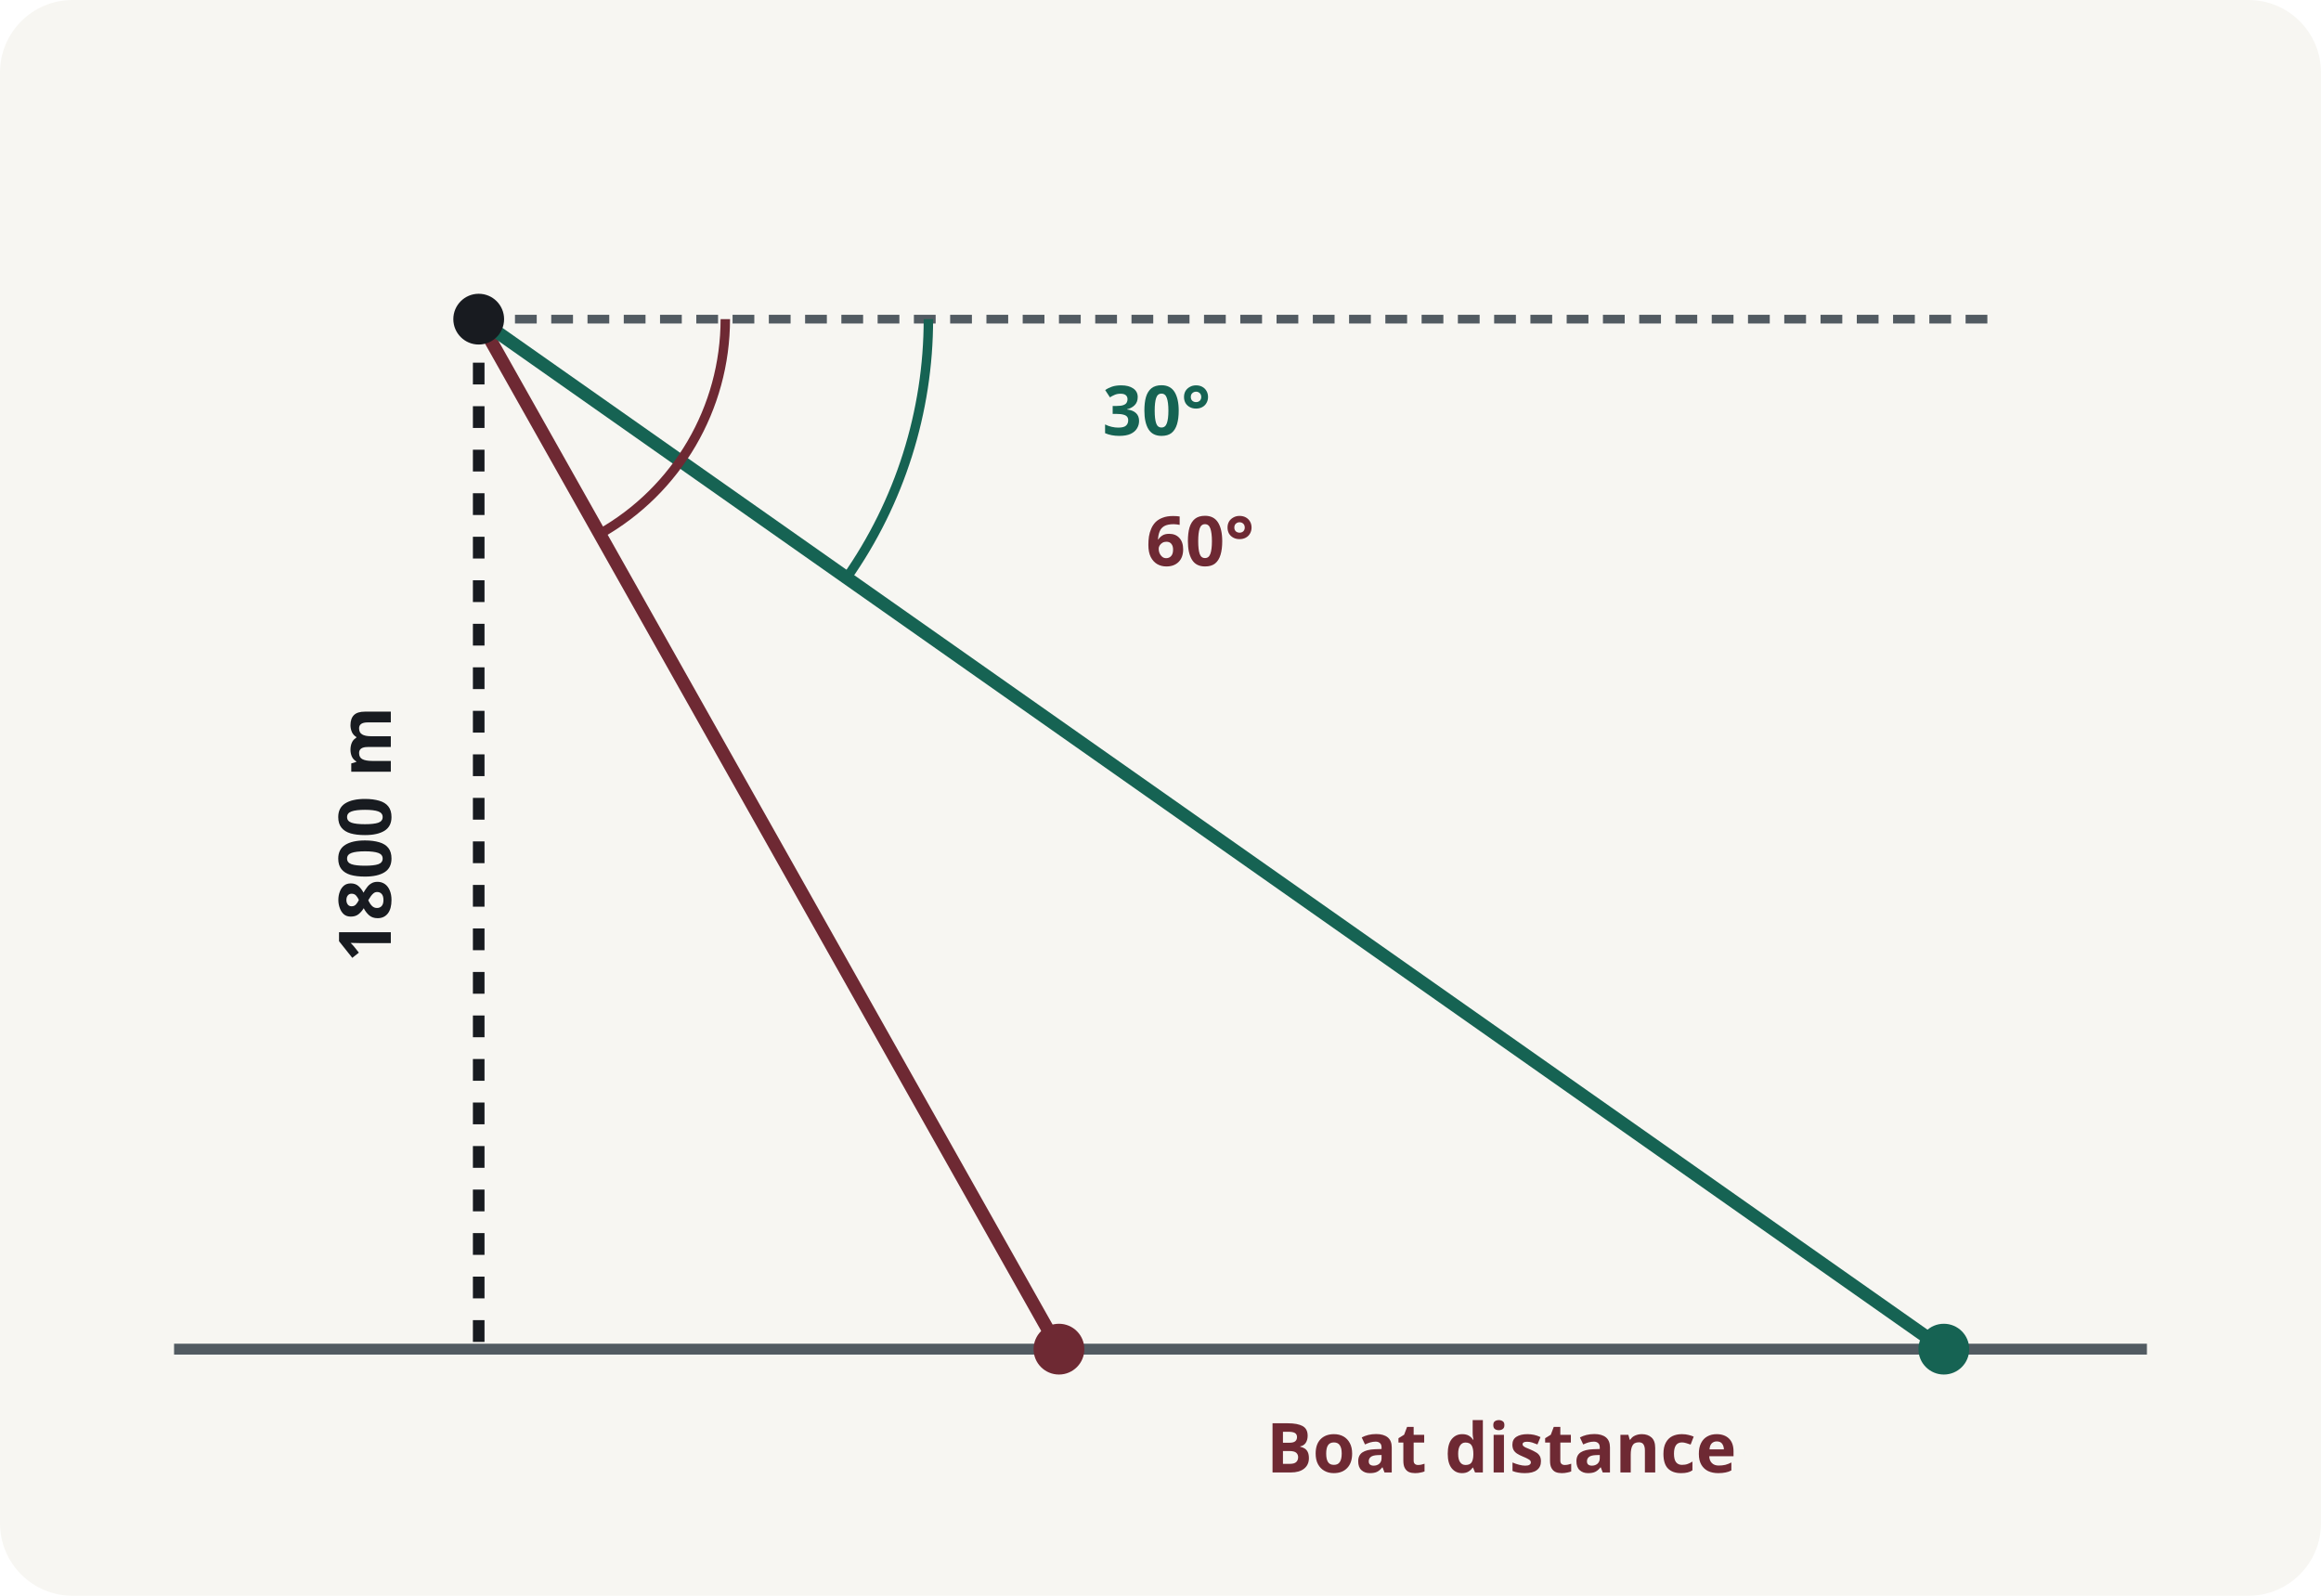
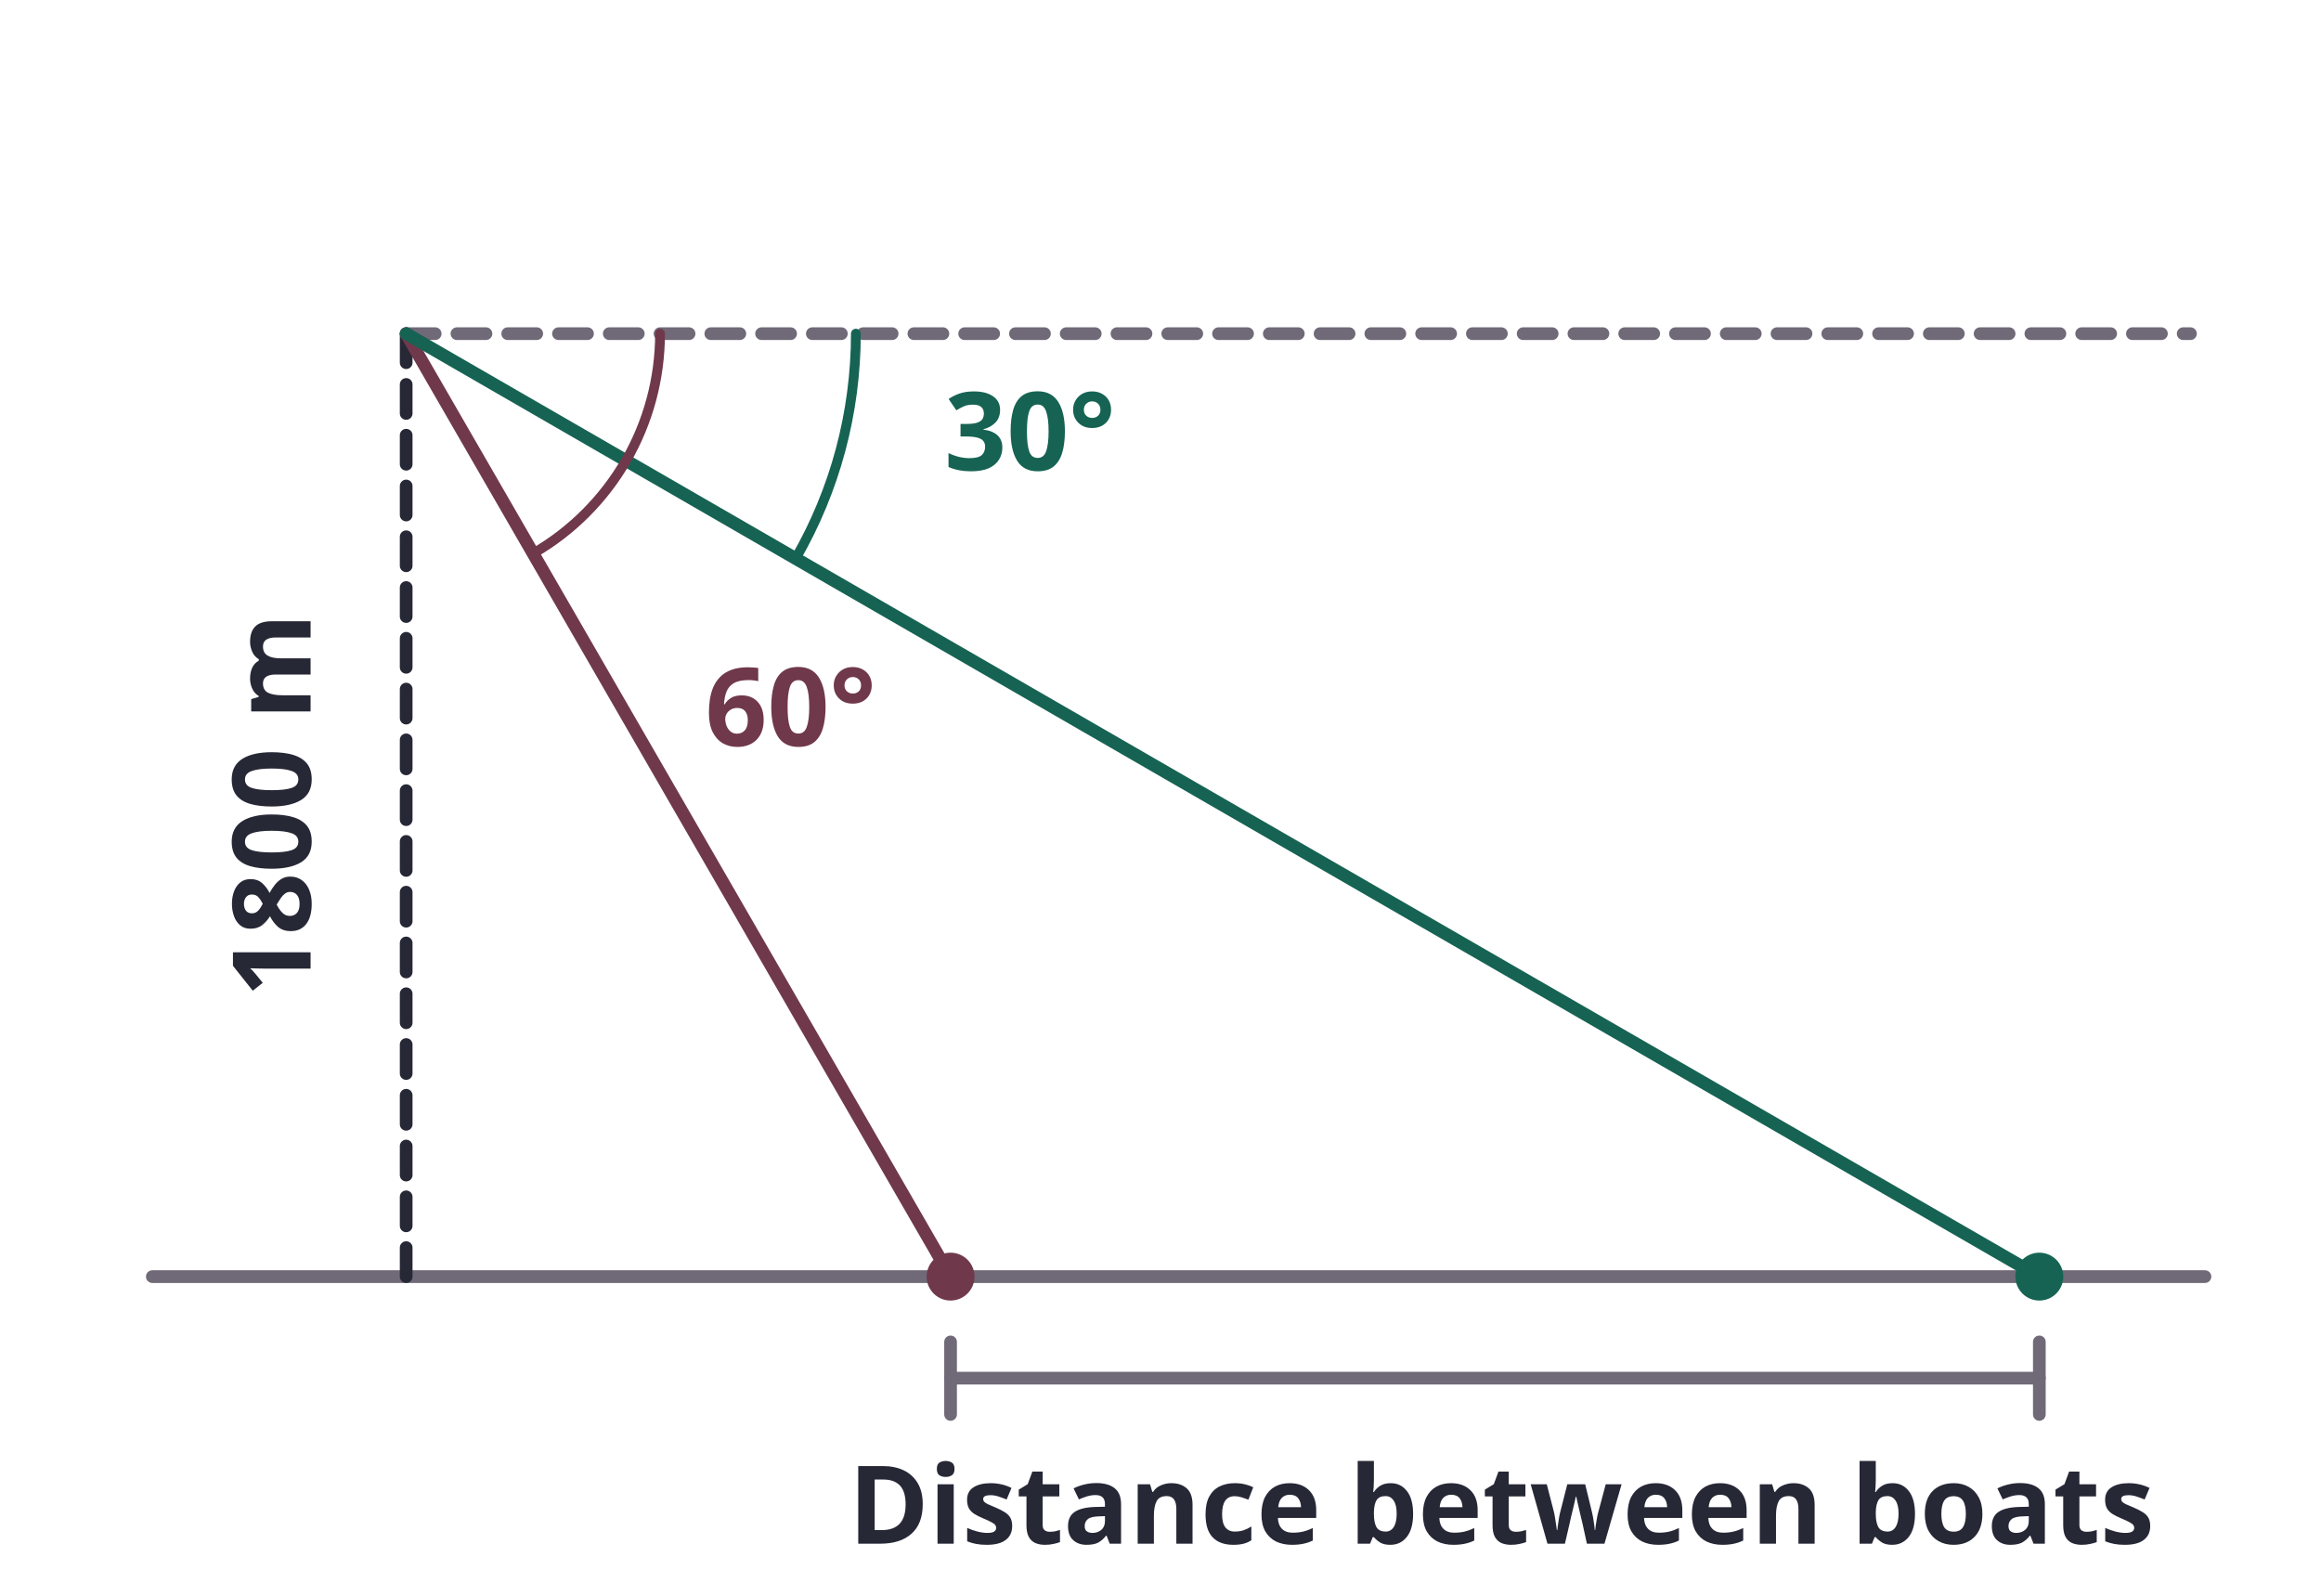
- <svg xmlns="http://www.w3.org/2000/svg" viewBox="0 0 320 220" role="img" aria-labelledby="t desc">
-   <style>text{paint-order:stroke;stroke:#F7F6F2;stroke-width:3px;stroke-linejoin:round;}</style>
-   <rect width="320" height="220" rx="10" fill="#F7F6F2" />
-   <line x1="24" y1="186" x2="296" y2="186" stroke="#525B62" stroke-width="1.5" />
-   <line x1="66" y1="44" x2="66" y2="186" stroke="#181B20" stroke-width="1.6" stroke-dasharray="3,3" />
-   <line x1="66" y1="44" x2="274" y2="44" stroke="#525B62" stroke-width="1.2" stroke-dasharray="3,2" />
-   <line x1="66" y1="44" x2="146" y2="186" stroke="#6E2933" stroke-width="1.8" />
-   <line x1="66" y1="44" x2="268" y2="186" stroke="#166353" stroke-width="1.8" />
-   <circle cx="66" cy="44" r="3.5" fill="#181B20" />
-   <circle cx="146" cy="186" r="3.5" fill="#6E2933" />
-   <circle cx="268" cy="186" r="3.5" fill="#166353" />
-   <path d="M128.0,44.0 A62,62 0 0,1 116.7,79.7" fill="none" stroke="#166353" stroke-width="1.3" />
-   <path d="M100.0,44.0 A34,34 0 0,1 82.7,73.6" fill="none" stroke="#6E2933" stroke-width="1.3" />
-   <text x="152" y="60" font-family="system-ui,sans-serif" font-size="9.5" font-weight="700" text-anchor="start" fill="#166353">30°</text>
-   <text x="158" y="78" font-family="system-ui,sans-serif" font-size="9.5" font-weight="700" text-anchor="start" fill="#6E2933">60°</text>
-   <text x="50" y="115" transform="rotate(-90 50 115)" font-family="system-ui,sans-serif" font-size="10" font-weight="700" text-anchor="middle" dominant-baseline="central" fill="#181B20">1800 m</text>
-   <text x="207" y="203" font-family="system-ui,sans-serif" font-size="9.5" font-weight="700" text-anchor="middle" fill="#6E2933">Boat distance</text>
+ <svg xmlns="http://www.w3.org/2000/svg" viewBox="0 0 320 220" role="img" aria-labelledby="t d">
+   <g stroke-width="1.75" stroke-linecap="round" stroke-linejoin="round">
+     <line x1="21" y1="176" x2="304" y2="176" stroke="#706977" />
+     <line x1="56" y1="46" x2="56" y2="176" stroke="#272836" stroke-dasharray="4 3" />
+     <line x1="56" y1="46" x2="302" y2="46" stroke="#706977" stroke-dasharray="4 3" />
+     <line x1="56" y1="46" x2="131.056" y2="176" stroke="#70384b" />
+     <line x1="56" y1="46" x2="281.167" y2="176" stroke="#166353" />
+     <path d="M 118 46 A 62 62 0 0 1 109.694 77" fill="none" stroke="#166353" stroke-width="1.35" />
+     <path d="M 91 46 A 35 35 0 0 1 73.5 76.311" fill="none" stroke="#70384b" stroke-width="1.35" />
+     <circle cx="131.056" cy="176" r="3.3" fill="#70384b" />
+     <circle cx="281.167" cy="176" r="3.3" fill="#166353" />
+     <line x1="131.056" y1="185" x2="131.056" y2="195" stroke="#706977" />
+     <line x1="281.167" y1="185" x2="281.167" y2="195" stroke="#706977" />
+     <line x1="131.056" y1="190" x2="281.167" y2="190" stroke="#706977" />
+   </g>
+   <g font-family="system-ui,sans-serif" font-size="15" font-weight="550" text-anchor="middle" dominant-baseline="central">
+     <text x="37" y="111" fill="#272836" transform="rotate(-90 37 111)">1800 m</text>
+     <text x="142" y="59" fill="#166353">30°</text>
+     <text x="109" y="97" fill="#70384b">60°</text>
+     <text x="207" y="207" fill="#272836">Distance between boats</text>
+   </g>
</svg>
